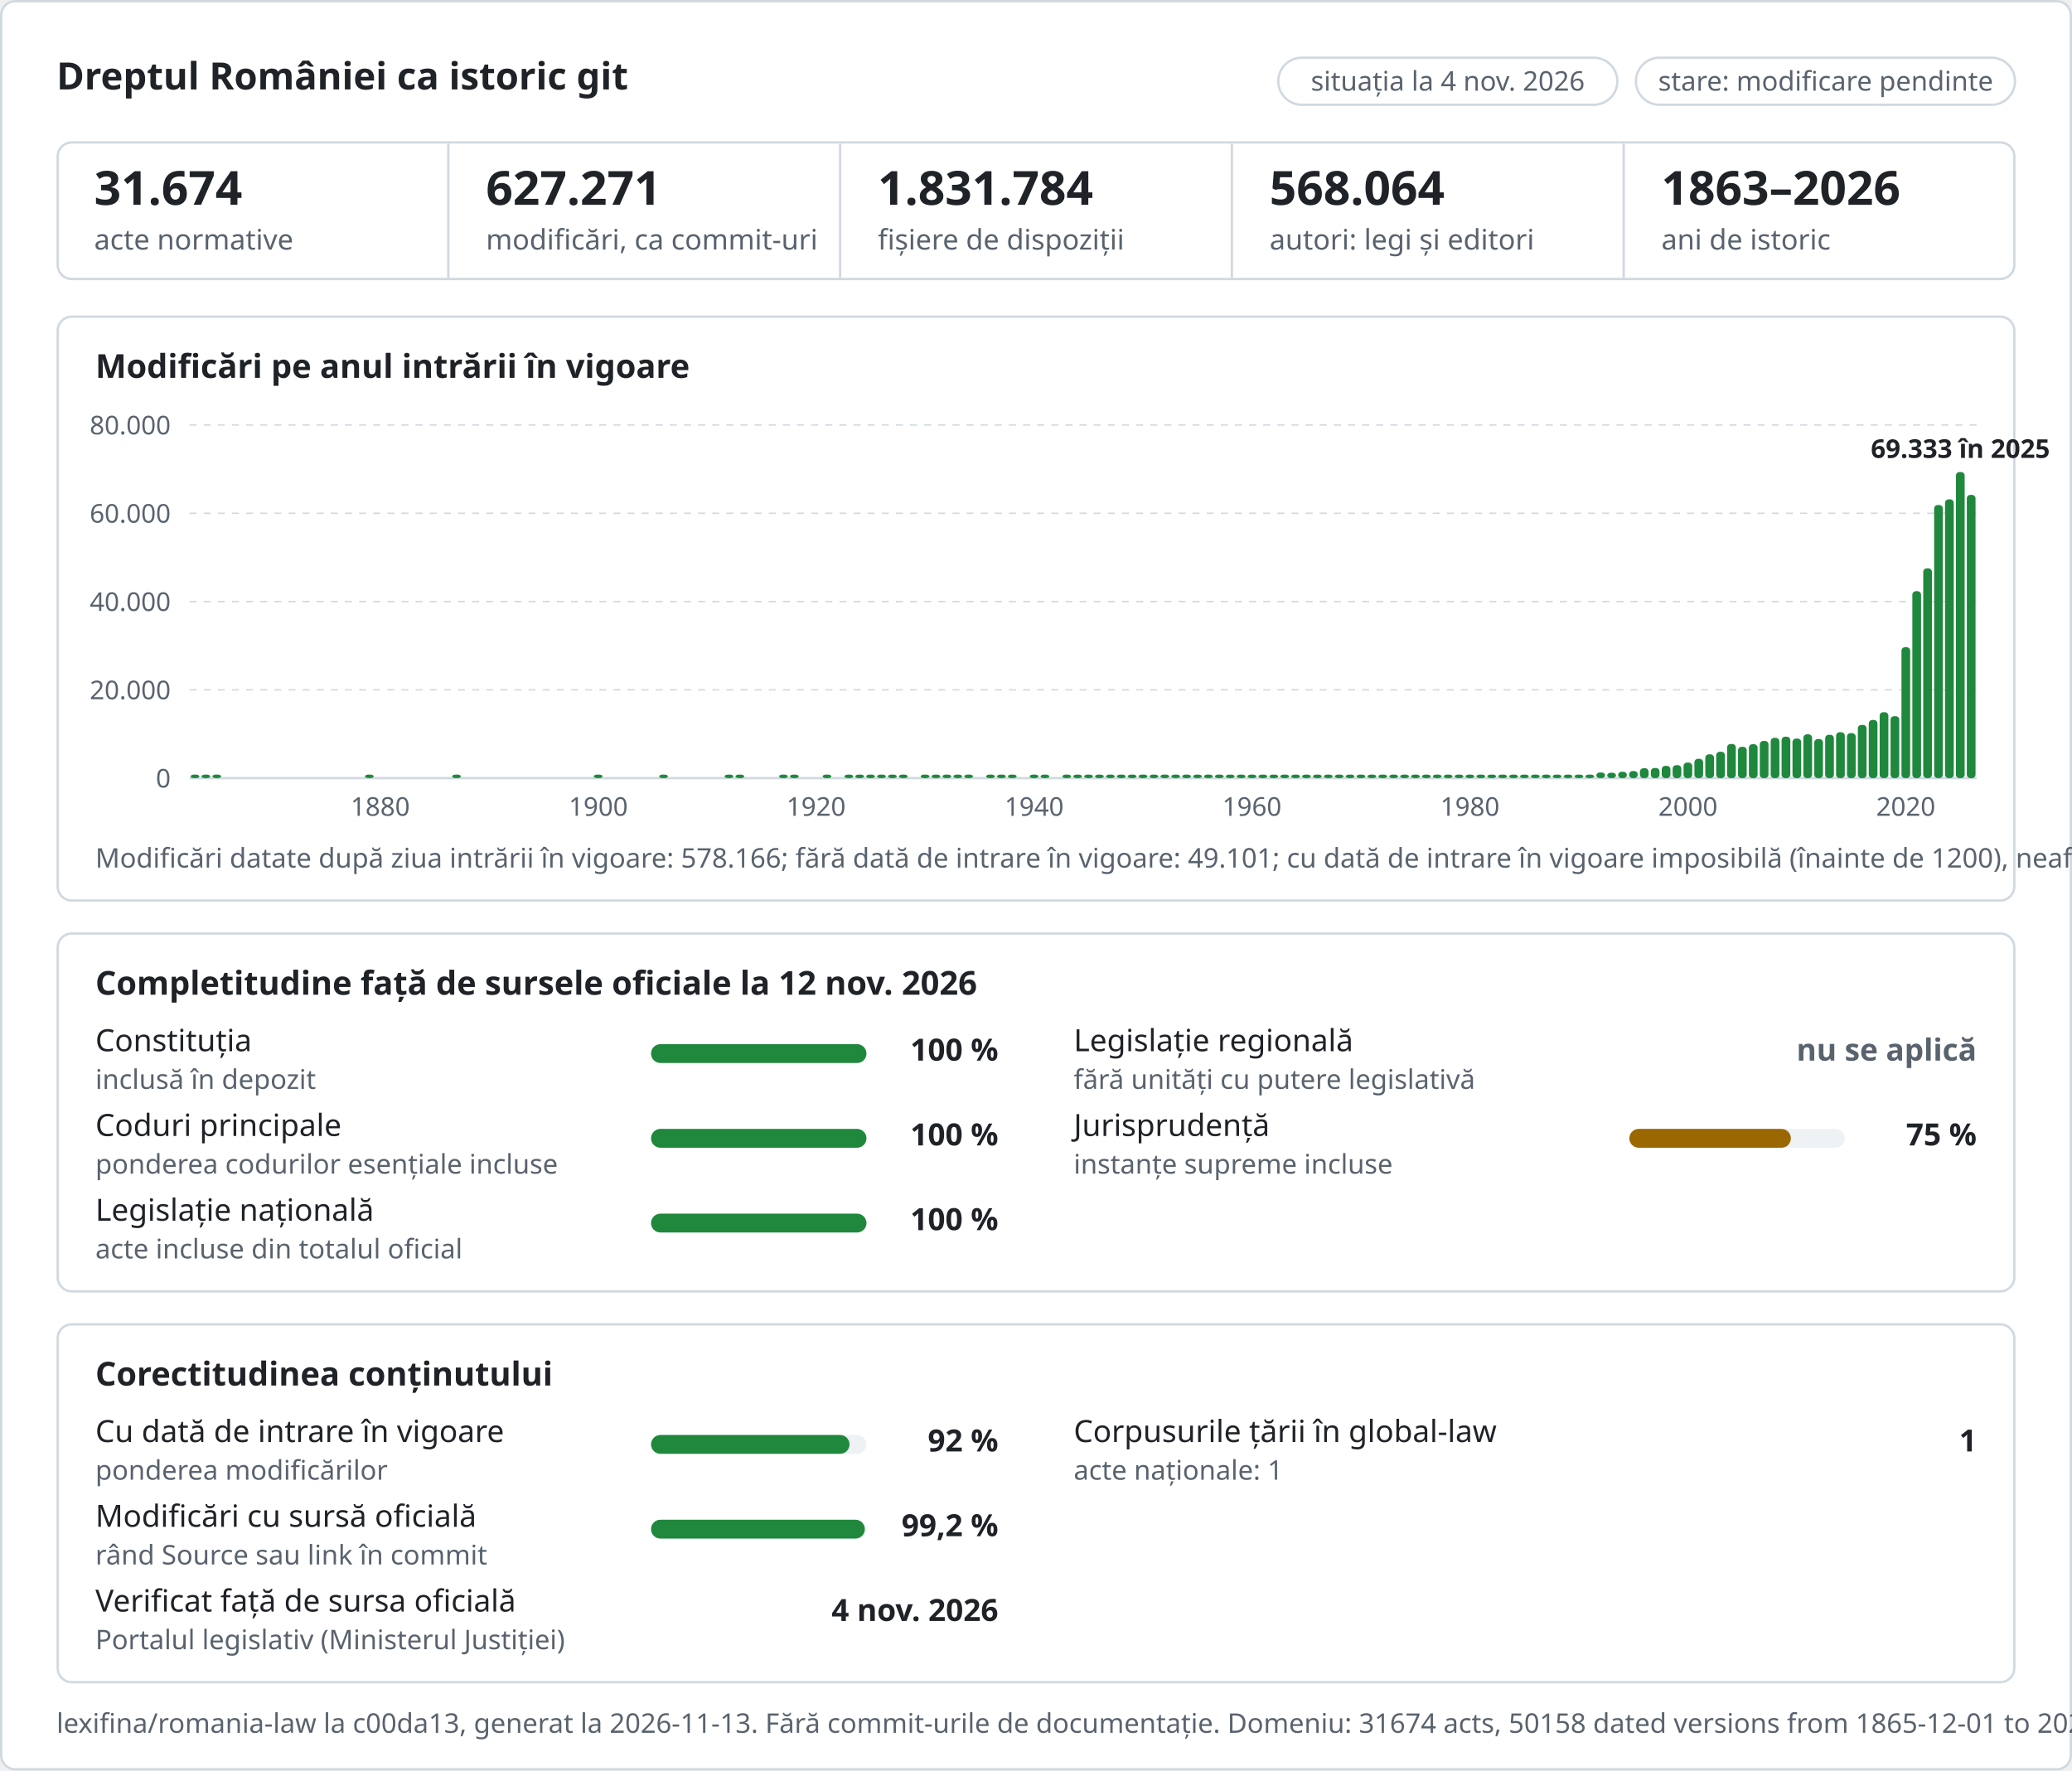
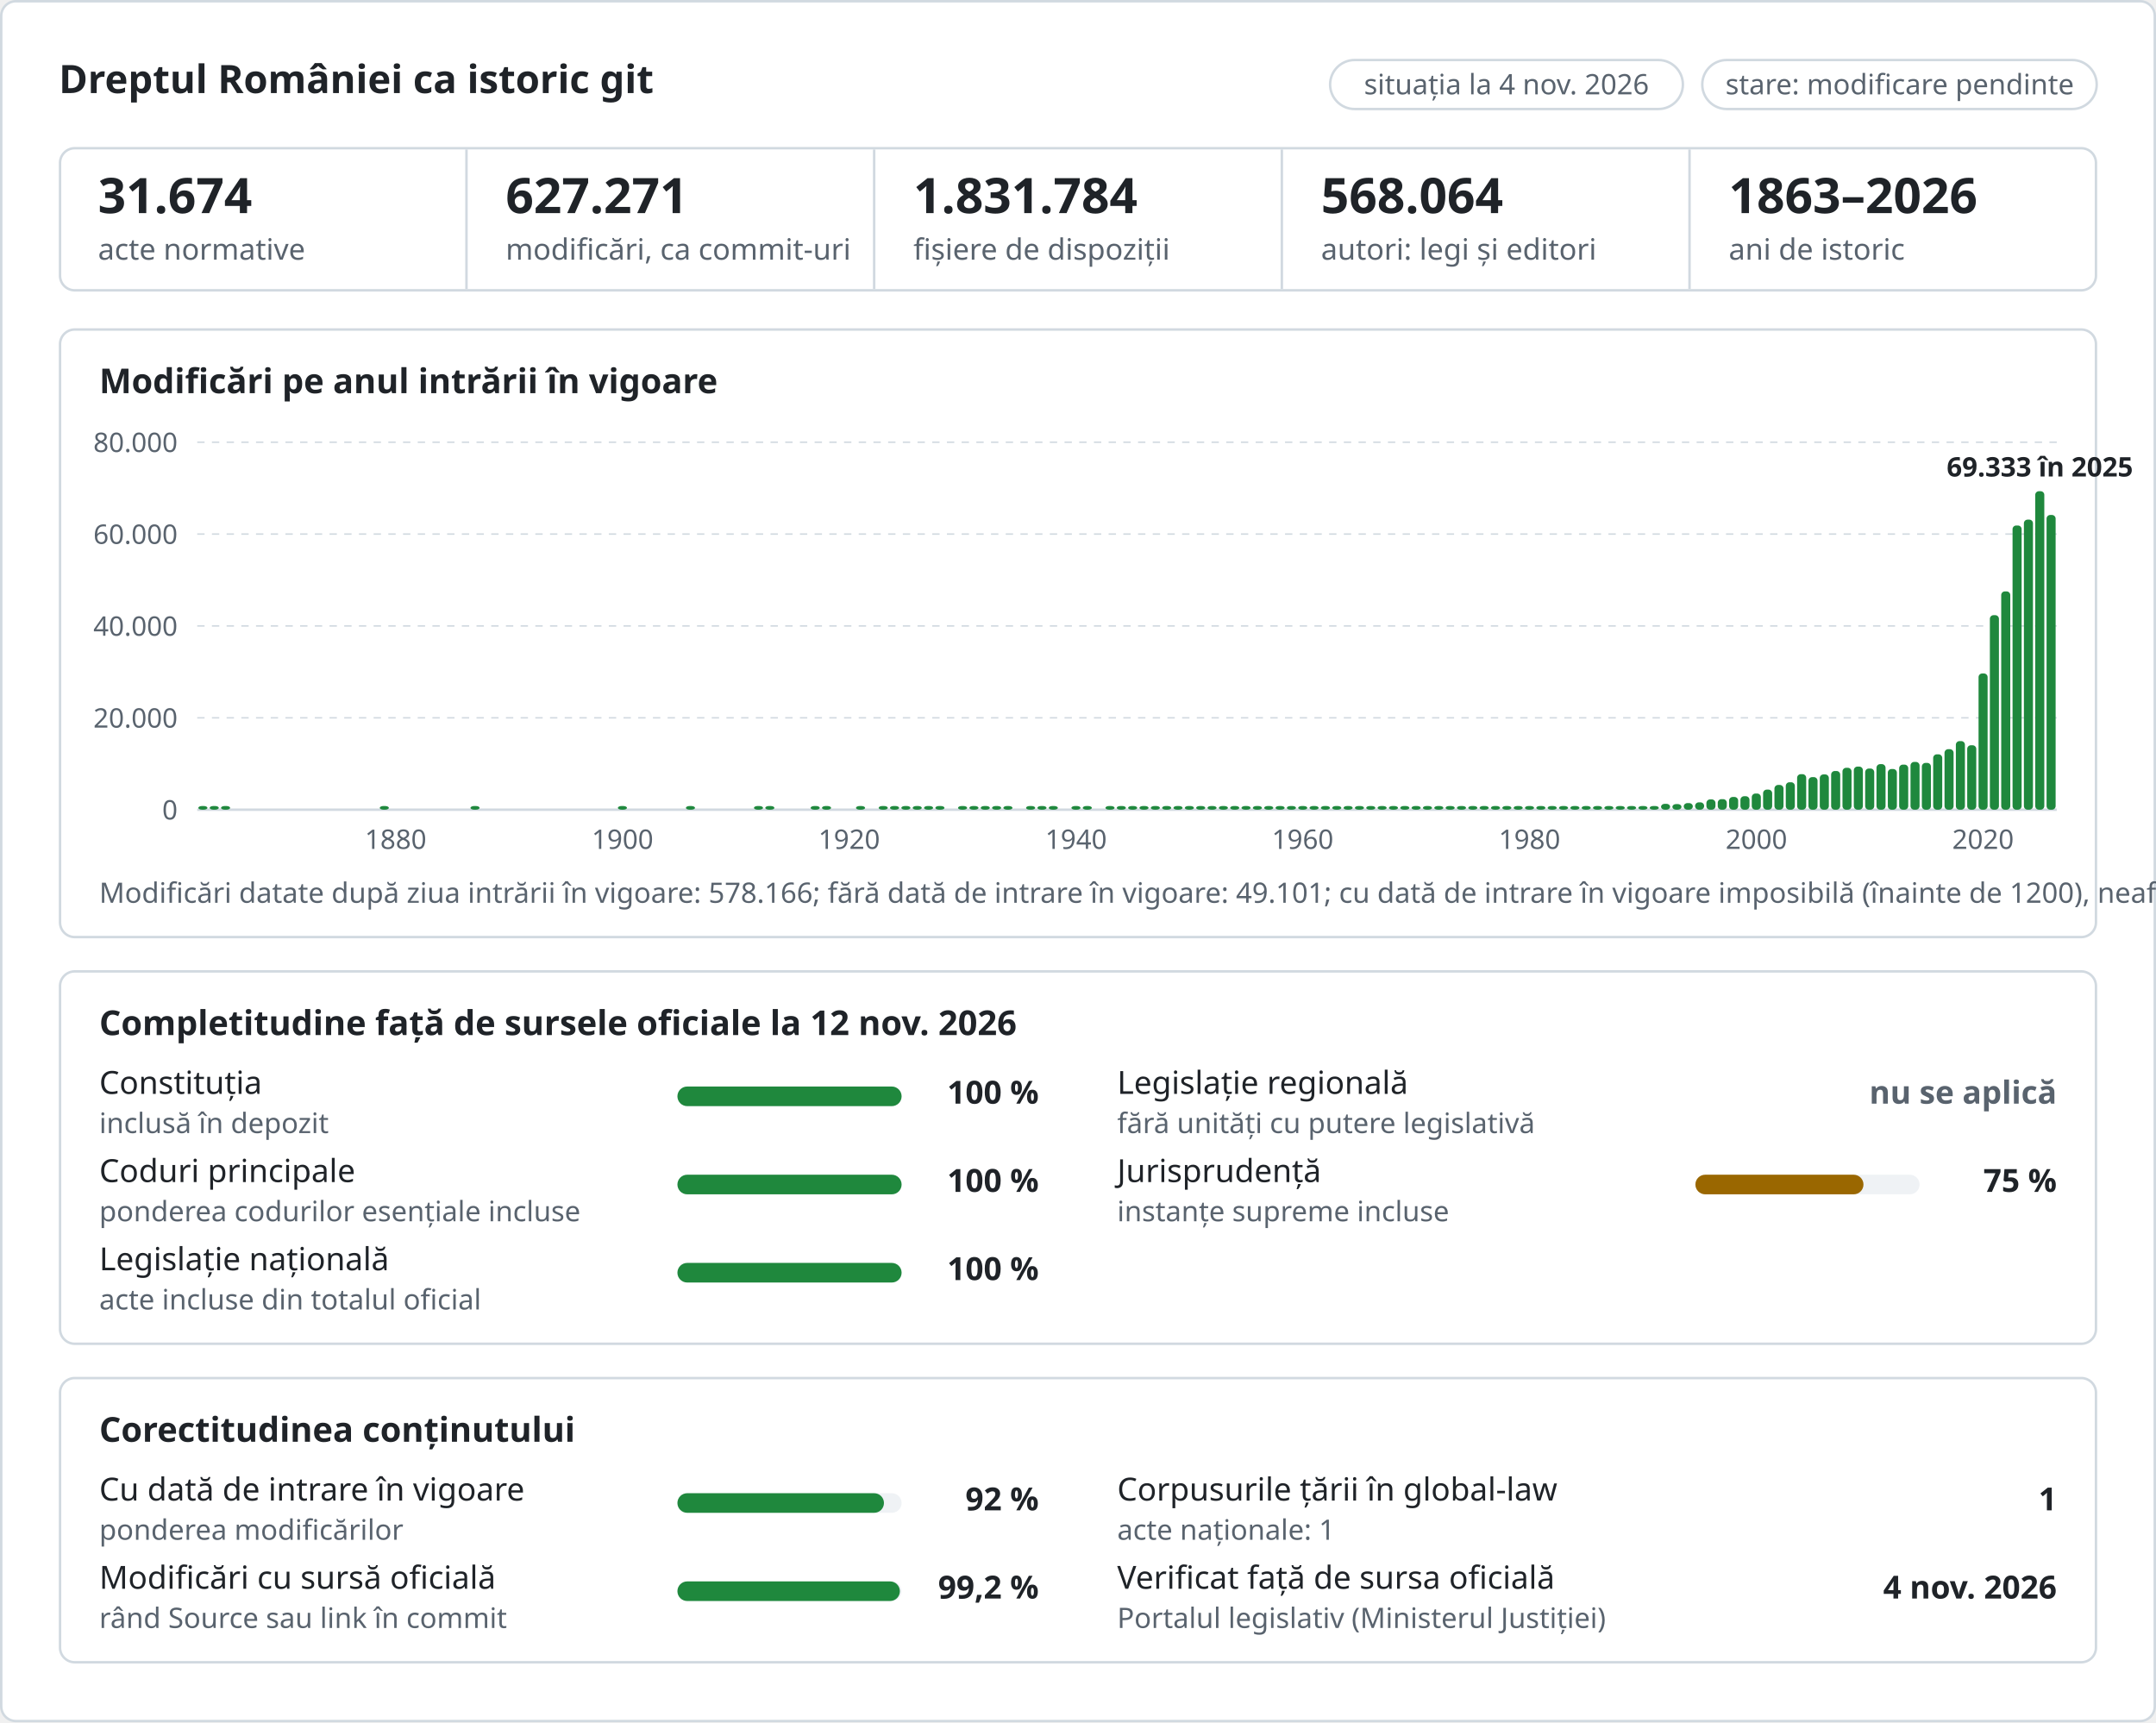
- <svg xmlns="http://www.w3.org/2000/svg" width="880" height="752" viewBox="0 0 880 752" font-family="-apple-system,BlinkMacSystemFont,Segoe UI,Noto Sans,Helvetica,Arial,sans-serif">
-   <rect x="0.5" y="0.5" width="879" height="751" rx="6" fill="#ffffff" stroke="#d1d9e0" />
+ <svg xmlns="http://www.w3.org/2000/svg" width="880" height="703" viewBox="0 0 880 703" font-family="-apple-system,BlinkMacSystemFont,Segoe UI,Noto Sans,Helvetica,Arial,sans-serif">
+   <rect x="0.5" y="0.5" width="879" height="702" rx="6" fill="#ffffff" stroke="#d1d9e0" />
  <text x="24" y="38" font-size="16" font-weight="600" fill="#1f2328">Dreptul României ca istoric git</text>
  <rect x="542.9" y="24.5" width="144" height="20" rx="10" fill="none" stroke="#d1d9e0" />
  <text x="614.9" y="38.5" font-size="11.5" font-weight="500" text-anchor="middle" fill="#59636e">situația la 4 nov. 2026</text>
  <rect x="694.8" y="24.5" width="161" height="20" rx="10" fill="none" stroke="#d1d9e0" />
  <text x="775.4" y="38.5" font-size="11.5" font-weight="500" text-anchor="middle" fill="#59636e">stare: modificare pendinte</text>
  <rect x="24.5" y="60.5" width="831" height="58" rx="6" fill="#ffffff" stroke="#d1d9e0" />
  <text x="40.0" y="87" font-size="20" font-weight="600" fill="#1f2328">31.674</text>
  <text x="40.0" y="106" font-size="12" fill="#59636e">acte normative</text>
  <line x1="190.4" y1="61" x2="190.4" y2="118" stroke="#d1d9e0" />
  <text x="206.4" y="87" font-size="20" font-weight="600" fill="#1f2328">627.271</text>
  <text x="206.4" y="106" font-size="12" fill="#59636e">modificări, ca commit-uri</text>
  <line x1="356.8" y1="61" x2="356.8" y2="118" stroke="#d1d9e0" />
  <text x="372.8" y="87" font-size="20" font-weight="600" fill="#1f2328">1.831.784</text>
  <text x="372.8" y="106" font-size="12" fill="#59636e">fișiere de dispoziții</text>
  <line x1="523.2" y1="61" x2="523.2" y2="118" stroke="#d1d9e0" />
  <text x="539.2" y="87" font-size="20" font-weight="600" fill="#1f2328">568.064</text>
  <text x="539.2" y="106" font-size="12" fill="#59636e">autori: legi și editori</text>
  <line x1="689.6" y1="61" x2="689.6" y2="118" stroke="#d1d9e0" />
  <text x="705.6" y="87" font-size="20" font-weight="600" fill="#1f2328">1863–2026</text>
  <text x="705.6" y="106" font-size="12" fill="#59636e">ani de istoric</text>
  <rect x="24.5" y="134.5" width="831" height="248" rx="6" fill="#ffffff" stroke="#d1d9e0" />
  <text x="40.5" y="160.5" font-size="14" font-weight="600" fill="#1f2328">Modificări pe anul intrării în vigoare</text>
  <line x1="80.5" y1="330.5" x2="839.5" y2="330.5" stroke="#d1d9e0" stroke-width="1" />
  <text x="72.5" y="334.5" font-size="11" text-anchor="end" fill="#59636e">0</text>
  <line x1="80.5" y1="293.0" x2="839.5" y2="293.0" stroke="#d1d9e0" stroke-width="0.6" stroke-dasharray="3 3" />
  <text x="72.5" y="297.0" font-size="11" text-anchor="end" fill="#59636e">20.000</text>
  <line x1="80.5" y1="255.5" x2="839.5" y2="255.5" stroke="#d1d9e0" stroke-width="0.6" stroke-dasharray="3 3" />
  <text x="72.5" y="259.5" font-size="11" text-anchor="end" fill="#59636e">40.000</text>
  <line x1="80.5" y1="218.0" x2="839.5" y2="218.0" stroke="#d1d9e0" stroke-width="0.6" stroke-dasharray="3 3" />
  <text x="72.5" y="222.0" font-size="11" text-anchor="end" fill="#59636e">60.000</text>
  <line x1="80.5" y1="180.5" x2="839.5" y2="180.5" stroke="#d1d9e0" stroke-width="0.6" stroke-dasharray="3 3" />
  <text x="72.5" y="184.5" font-size="11" text-anchor="end" fill="#59636e">80.000</text>
  <rect x="80.96" y="329.0" width="3.70" height="1.5" rx="1.5" fill="#1f883d" />
  <rect x="85.59" y="329.0" width="3.70" height="1.5" rx="1.5" fill="#1f883d" />
  <rect x="90.22" y="329.0" width="3.70" height="1.5" rx="1.5" fill="#1f883d" />
  <rect x="155.01" y="329.0" width="3.70" height="1.5" rx="1.5" fill="#1f883d" />
  <text x="161.5" y="346.5" font-size="11" text-anchor="middle" fill="#59636e">1880</text>
  <rect x="192.04" y="329.0" width="3.70" height="1.5" rx="1.5" fill="#1f883d" />
  <rect x="252.20" y="329.0" width="3.70" height="1.5" rx="1.5" fill="#1f883d" />
  <text x="254.1" y="346.5" font-size="11" text-anchor="middle" fill="#59636e">1900</text>
  <rect x="279.97" y="329.0" width="3.70" height="1.5" rx="1.5" fill="#1f883d" />
  <rect x="307.74" y="329.0" width="3.70" height="1.5" rx="1.5" fill="#1f883d" />
  <rect x="312.37" y="329.0" width="3.70" height="1.5" rx="1.5" fill="#1f883d" />
  <rect x="330.88" y="329.0" width="3.70" height="1.5" rx="1.5" fill="#1f883d" />
  <rect x="335.51" y="329.0" width="3.70" height="1.5" rx="1.5" fill="#1f883d" />
  <text x="346.6" y="346.5" font-size="11" text-anchor="middle" fill="#59636e">1920</text>
  <rect x="349.39" y="329.0" width="3.70" height="1.5" rx="1.5" fill="#1f883d" />
  <rect x="358.65" y="329.0" width="3.70" height="1.5" rx="1.5" fill="#1f883d" />
  <rect x="363.27" y="329.0" width="3.70" height="1.5" rx="1.5" fill="#1f883d" />
  <rect x="367.90" y="329.0" width="3.70" height="1.5" rx="1.5" fill="#1f883d" />
  <rect x="372.53" y="329.0" width="3.70" height="1.5" rx="1.5" fill="#1f883d" />
  <rect x="377.16" y="329.0" width="3.70" height="1.5" rx="1.5" fill="#1f883d" />
  <rect x="381.79" y="329.0" width="3.70" height="1.5" rx="1.5" fill="#1f883d" />
  <rect x="391.04" y="329.0" width="3.70" height="1.5" rx="1.5" fill="#1f883d" />
  <rect x="395.67" y="329.0" width="3.70" height="1.5" rx="1.5" fill="#1f883d" />
  <rect x="400.30" y="329.0" width="3.70" height="1.5" rx="1.5" fill="#1f883d" />
  <rect x="404.93" y="329.0" width="3.70" height="1.5" rx="1.5" fill="#1f883d" />
  <rect x="409.55" y="329.0" width="3.70" height="1.5" rx="1.5" fill="#1f883d" />
  <rect x="418.81" y="329.0" width="3.70" height="1.5" rx="1.5" fill="#1f883d" />
  <rect x="423.44" y="329.0" width="3.70" height="1.5" rx="1.5" fill="#1f883d" />
  <rect x="428.07" y="329.0" width="3.70" height="1.5" rx="1.5" fill="#1f883d" />
  <rect x="437.32" y="329.0" width="3.70" height="1.5" rx="1.5" fill="#1f883d" />
  <text x="439.2" y="346.5" font-size="11" text-anchor="middle" fill="#59636e">1940</text>
  <rect x="441.95" y="329.0" width="3.70" height="1.5" rx="1.5" fill="#1f883d" />
  <rect x="451.21" y="329.0" width="3.70" height="1.5" rx="1.5" fill="#1f883d" />
  <rect x="455.83" y="329.0" width="3.70" height="1.5" rx="1.5" fill="#1f883d" />
  <rect x="460.46" y="329.0" width="3.70" height="1.5" rx="1.5" fill="#1f883d" />
  <rect x="465.09" y="329.0" width="3.70" height="1.5" rx="1.5" fill="#1f883d" />
  <rect x="469.72" y="329.0" width="3.70" height="1.5" rx="1.5" fill="#1f883d" />
  <rect x="474.35" y="329.0" width="3.70" height="1.5" rx="1.5" fill="#1f883d" />
  <rect x="478.97" y="329.0" width="3.70" height="1.5" rx="1.5" fill="#1f883d" />
  <rect x="483.60" y="329.0" width="3.70" height="1.5" rx="1.5" fill="#1f883d" />
  <rect x="488.23" y="329.0" width="3.70" height="1.5" rx="1.5" fill="#1f883d" />
  <rect x="492.86" y="329.0" width="3.70" height="1.5" rx="1.5" fill="#1f883d" />
  <rect x="497.49" y="329.0" width="3.70" height="1.5" rx="1.5" fill="#1f883d" />
  <rect x="502.12" y="329.0" width="3.70" height="1.5" rx="1.5" fill="#1f883d" />
  <rect x="506.74" y="329.0" width="3.70" height="1.5" rx="1.5" fill="#1f883d" />
  <rect x="511.37" y="329.0" width="3.70" height="1.5" rx="1.5" fill="#1f883d" />
  <rect x="516.00" y="329.0" width="3.70" height="1.5" rx="1.5" fill="#1f883d" />
  <rect x="520.63" y="329.0" width="3.70" height="1.5" rx="1.5" fill="#1f883d" />
  <rect x="525.26" y="329.0" width="3.70" height="1.5" rx="1.5" fill="#1f883d" />
  <rect x="529.88" y="329.0" width="3.70" height="1.5" rx="1.5" fill="#1f883d" />
  <text x="531.7" y="346.5" font-size="11" text-anchor="middle" fill="#59636e">1960</text>
  <rect x="534.51" y="329.0" width="3.70" height="1.5" rx="1.5" fill="#1f883d" />
  <rect x="539.14" y="329.0" width="3.70" height="1.5" rx="1.5" fill="#1f883d" />
  <rect x="543.77" y="329.0" width="3.70" height="1.5" rx="1.5" fill="#1f883d" />
  <rect x="548.40" y="329.0" width="3.70" height="1.5" rx="1.5" fill="#1f883d" />
  <rect x="553.02" y="329.0" width="3.70" height="1.5" rx="1.5" fill="#1f883d" />
  <rect x="557.65" y="329.0" width="3.70" height="1.5" rx="1.5" fill="#1f883d" />
  <rect x="562.28" y="329.0" width="3.70" height="1.5" rx="1.5" fill="#1f883d" />
  <rect x="566.91" y="329.0" width="3.70" height="1.5" rx="1.5" fill="#1f883d" />
  <rect x="571.54" y="329.0" width="3.70" height="1.5" rx="1.5" fill="#1f883d" />
  <rect x="576.16" y="329.0" width="3.70" height="1.5" rx="1.5" fill="#1f883d" />
  <rect x="580.79" y="329.0" width="3.70" height="1.5" rx="1.5" fill="#1f883d" />
  <rect x="585.42" y="329.0" width="3.70" height="1.5" rx="1.5" fill="#1f883d" />
  <rect x="590.05" y="329.0" width="3.70" height="1.5" rx="1.5" fill="#1f883d" />
  <rect x="594.68" y="329.0" width="3.70" height="1.5" rx="1.5" fill="#1f883d" />
  <rect x="599.30" y="329.0" width="3.70" height="1.5" rx="1.5" fill="#1f883d" />
  <rect x="603.93" y="329.0" width="3.70" height="1.5" rx="1.5" fill="#1f883d" />
  <rect x="608.56" y="329.0" width="3.70" height="1.5" rx="1.5" fill="#1f883d" />
  <rect x="613.19" y="329.0" width="3.70" height="1.5" rx="1.5" fill="#1f883d" />
  <rect x="617.82" y="329.0" width="3.70" height="1.5" rx="1.5" fill="#1f883d" />
  <rect x="622.44" y="329.0" width="3.70" height="1.5" rx="1.5" fill="#1f883d" />
  <text x="624.3" y="346.5" font-size="11" text-anchor="middle" fill="#59636e">1980</text>
  <rect x="627.07" y="329.0" width="3.70" height="1.5" rx="1.5" fill="#1f883d" />
  <rect x="631.70" y="329.0" width="3.70" height="1.5" rx="1.5" fill="#1f883d" />
  <rect x="636.33" y="329.0" width="3.70" height="1.5" rx="1.5" fill="#1f883d" />
  <rect x="640.96" y="329.0" width="3.70" height="1.5" rx="1.5" fill="#1f883d" />
  <rect x="645.58" y="329.0" width="3.70" height="1.5" rx="1.5" fill="#1f883d" />
  <rect x="650.21" y="329.0" width="3.70" height="1.5" rx="1.5" fill="#1f883d" />
  <rect x="654.84" y="329.0" width="3.70" height="1.5" rx="1.5" fill="#1f883d" />
  <rect x="659.47" y="329.0" width="3.70" height="1.5" rx="1.5" fill="#1f883d" />
  <rect x="664.10" y="329.0" width="3.70" height="1.5" rx="1.5" fill="#1f883d" />
  <rect x="668.73" y="329.0" width="3.70" height="1.5" rx="1.5" fill="#1f883d" />
  <rect x="673.35" y="329.0" width="3.70" height="1.5" rx="1.5" fill="#1f883d" />
  <rect x="677.98" y="328.1" width="3.70" height="2.4" rx="1.5" fill="#1f883d" />
  <rect x="682.61" y="328.2" width="3.70" height="2.3" rx="1.5" fill="#1f883d" />
  <rect x="687.24" y="327.8" width="3.70" height="2.7" rx="1.5" fill="#1f883d" />
  <rect x="691.87" y="327.5" width="3.70" height="3.0" rx="1.5" fill="#1f883d" />
  <rect x="696.49" y="326.3" width="3.70" height="4.2" rx="1.5" fill="#1f883d" />
  <rect x="701.12" y="326.2" width="3.70" height="4.3" rx="1.5" fill="#1f883d" />
  <rect x="705.75" y="325.3" width="3.70" height="5.2" rx="1.5" fill="#1f883d" />
  <rect x="710.38" y="325.0" width="3.70" height="5.5" rx="1.5" fill="#1f883d" />
  <rect x="715.01" y="323.9" width="3.70" height="6.6" rx="1.5" fill="#1f883d" />
  <text x="716.9" y="346.5" font-size="11" text-anchor="middle" fill="#59636e">2000</text>
  <rect x="719.63" y="322.3" width="3.70" height="8.2" rx="1.5" fill="#1f883d" />
  <rect x="724.26" y="320.4" width="3.70" height="10.1" rx="1.5" fill="#1f883d" />
  <rect x="728.89" y="319.3" width="3.70" height="11.2" rx="1.5" fill="#1f883d" />
  <rect x="733.52" y="316.0" width="3.70" height="14.5" rx="1.5" fill="#1f883d" />
  <rect x="738.15" y="317.2" width="3.70" height="13.3" rx="1.5" fill="#1f883d" />
  <rect x="742.77" y="316.1" width="3.70" height="14.4" rx="1.5" fill="#1f883d" />
  <rect x="747.40" y="314.7" width="3.70" height="15.8" rx="1.5" fill="#1f883d" />
  <rect x="752.03" y="313.4" width="3.70" height="17.1" rx="1.5" fill="#1f883d" />
  <rect x="756.66" y="312.9" width="3.70" height="17.6" rx="1.5" fill="#1f883d" />
  <rect x="761.29" y="313.7" width="3.70" height="16.8" rx="1.5" fill="#1f883d" />
  <rect x="765.91" y="311.9" width="3.70" height="18.6" rx="1.5" fill="#1f883d" />
  <rect x="770.54" y="313.9" width="3.70" height="16.6" rx="1.5" fill="#1f883d" />
  <rect x="775.17" y="312.1" width="3.70" height="18.4" rx="1.5" fill="#1f883d" />
  <rect x="779.80" y="311.0" width="3.70" height="19.5" rx="1.5" fill="#1f883d" />
  <rect x="784.43" y="311.4" width="3.70" height="19.1" rx="1.5" fill="#1f883d" />
  <rect x="789.05" y="307.9" width="3.70" height="22.6" rx="1.5" fill="#1f883d" />
  <rect x="793.68" y="305.8" width="3.70" height="24.7" rx="1.5" fill="#1f883d" />
  <rect x="798.31" y="302.5" width="3.70" height="28.0" rx="1.5" fill="#1f883d" />
  <rect x="802.94" y="304.2" width="3.70" height="26.3" rx="1.5" fill="#1f883d" />
  <rect x="807.57" y="274.9" width="3.70" height="55.6" rx="1.5" fill="#1f883d" />
  <text x="809.4" y="346.5" font-size="11" text-anchor="middle" fill="#59636e">2020</text>
  <rect x="812.19" y="251.1" width="3.70" height="79.4" rx="1.5" fill="#1f883d" />
  <rect x="816.82" y="241.4" width="3.70" height="89.1" rx="1.5" fill="#1f883d" />
  <rect x="821.45" y="214.5" width="3.70" height="116.0" rx="1.5" fill="#1f883d" />
  <rect x="826.08" y="212.1" width="3.70" height="118.4" rx="1.5" fill="#1f883d" />
  <rect x="830.71" y="200.5" width="3.70" height="130.0" rx="1.5" fill="#1f883d" />
  <text x="832.6" y="194.5" font-size="11" font-weight="600" text-anchor="middle" fill="#1f2328">69.333 în 2025</text>
  <rect x="835.33" y="210.2" width="3.70" height="120.3" rx="1.5" fill="#1f883d" />
  <text x="40.5" y="368.5" font-size="11.5" fill="#59636e" textLength="799" lengthAdjust="spacingAndGlyphs">Modificări datate după ziua intrării în vigoare: 578.166; fără dată de intrare în vigoare: 49.101; cu dată de intrare în vigoare imposibilă (înainte de 1200), neafișate: 4. Tip de istoric: in-force.</text>
  <rect x="24.5" y="396.5" width="831" height="152" rx="6" fill="#ffffff" stroke="#d1d9e0" />
  <text x="40.5" y="422.5" font-size="14" font-weight="600" fill="#1f2328">Completitudine față de sursele oficiale la 12 nov. 2026</text>
  <text x="40.5" y="446.5" font-size="13" fill="#1f2328">Constituția</text>
  <text x="40.5" y="462.5" font-size="11.5" fill="#59636e">inclusă în depozit</text>
  <g>
    <rect x="276.5" y="443.5" width="91.5" height="8" rx="4" fill="#eff2f5" />
    <rect x="276.5" y="443.5" width="91.5" height="8" rx="4" fill="#1f883d" />
  </g>
  <text x="424.0" y="450.5" font-size="13" font-weight="600" text-anchor="end" fill="#1f2328">100 %</text>
  <text x="40.5" y="482.5" font-size="13" fill="#1f2328">Coduri principale</text>
  <text x="40.5" y="498.5" font-size="11.5" fill="#59636e">ponderea codurilor esențiale incluse</text>
  <g>
    <rect x="276.5" y="479.5" width="91.5" height="8" rx="4" fill="#eff2f5" />
    <rect x="276.5" y="479.5" width="91.5" height="8" rx="4" fill="#1f883d" />
  </g>
  <text x="424.0" y="486.5" font-size="13" font-weight="600" text-anchor="end" fill="#1f2328">100 %</text>
  <text x="40.5" y="518.5" font-size="13" fill="#1f2328">Legislație națională</text>
  <text x="40.5" y="534.5" font-size="11.5" fill="#59636e">acte incluse din totalul oficial</text>
  <g>
    <rect x="276.5" y="515.5" width="91.5" height="8" rx="4" fill="#eff2f5" />
    <rect x="276.5" y="515.5" width="91.5" height="8" rx="4" fill="#1f883d" />
  </g>
  <text x="424.0" y="522.5" font-size="13" font-weight="600" text-anchor="end" fill="#1f2328">100 %</text>
  <text x="456.0" y="446.5" font-size="13" fill="#1f2328">Legislație regională</text>
  <text x="456.0" y="462.5" font-size="11.5" fill="#59636e">fără unități cu putere legislativă</text>
  <text x="839.5" y="450.5" font-size="13" font-weight="600" text-anchor="end" fill="#59636e">nu se aplică</text>
  <text x="456.0" y="482.5" font-size="13" fill="#1f2328">Jurisprudență</text>
  <text x="456.0" y="498.5" font-size="11.5" fill="#59636e">instanțe supreme incluse</text>
  <g>
    <rect x="692.0" y="479.5" width="91.5" height="8" rx="4" fill="#eff2f5" />
    <rect x="692.0" y="479.5" width="68.6" height="8" rx="4" fill="#9a6700" />
  </g>
  <text x="839.5" y="486.5" font-size="13" font-weight="600" text-anchor="end" fill="#1f2328">75 %</text>
-   <rect x="24.5" y="562.5" width="831" height="152" rx="6" fill="#ffffff" stroke="#d1d9e0" />
+   <rect x="24.5" y="562.5" width="831" height="116" rx="6" fill="#ffffff" stroke="#d1d9e0" />
  <text x="40.5" y="588.5" font-size="14" font-weight="600" fill="#1f2328">Corectitudinea conținutului</text>
  <text x="40.5" y="612.5" font-size="13" fill="#1f2328">Cu dată de intrare în vigoare</text>
  <text x="40.5" y="628.5" font-size="11.5" fill="#59636e">ponderea modificărilor</text>
  <g>
    <rect x="276.5" y="609.5" width="91.5" height="8" rx="4" fill="#eff2f5" />
    <rect x="276.5" y="609.5" width="84.3" height="8" rx="4" fill="#1f883d" />
  </g>
  <text x="424.0" y="616.5" font-size="13" font-weight="600" text-anchor="end" fill="#1f2328">92 %</text>
  <text x="40.5" y="648.5" font-size="13" fill="#1f2328">Modificări cu sursă oficială</text>
  <text x="40.5" y="664.5" font-size="11.5" fill="#59636e">rând Source sau link în commit</text>
  <g>
    <rect x="276.5" y="645.5" width="91.5" height="8" rx="4" fill="#eff2f5" />
    <rect x="276.5" y="645.5" width="90.8" height="8" rx="4" fill="#1f883d" />
  </g>
  <text x="424.0" y="652.5" font-size="13" font-weight="600" text-anchor="end" fill="#1f2328">99,2 %</text>
-   <text x="40.5" y="684.5" font-size="13" fill="#1f2328">Verificat față de sursa oficială</text>
-   <text x="40.5" y="700.5" font-size="11.5" fill="#59636e">Portalul legislativ (Ministerul Justiției)</text>
-   <text x="424.0" y="688.5" font-size="13" font-weight="600" text-anchor="end" fill="#1f2328">4 nov. 2026</text>
  <text x="456.0" y="612.5" font-size="13" fill="#1f2328">Corpusurile țării în global-law</text>
  <text x="456.0" y="628.5" font-size="11.5" fill="#59636e">acte naționale: 1</text>
  <text x="839.5" y="616.5" font-size="13" font-weight="600" text-anchor="end" fill="#1f2328">1</text>
-   <text x="24" y="736" font-size="11.5" fill="#59636e" textLength="832" lengthAdjust="spacingAndGlyphs">lexifina/romania-law la c00da13, generat la 2026-11-13. Fără commit-urile de documentație. Domeniu: 31674 acts, 50158 dated versions from 1865-12-01 to 2026-11-03</text>
+   <text x="456.0" y="648.5" font-size="13" fill="#1f2328">Verificat față de sursa oficială</text>
+   <text x="456.0" y="664.5" font-size="11.5" fill="#59636e">Portalul legislativ (Ministerul Justiției)</text>
+   <text x="839.5" y="652.5" font-size="13" font-weight="600" text-anchor="end" fill="#1f2328">4 nov. 2026</text>
</svg>
